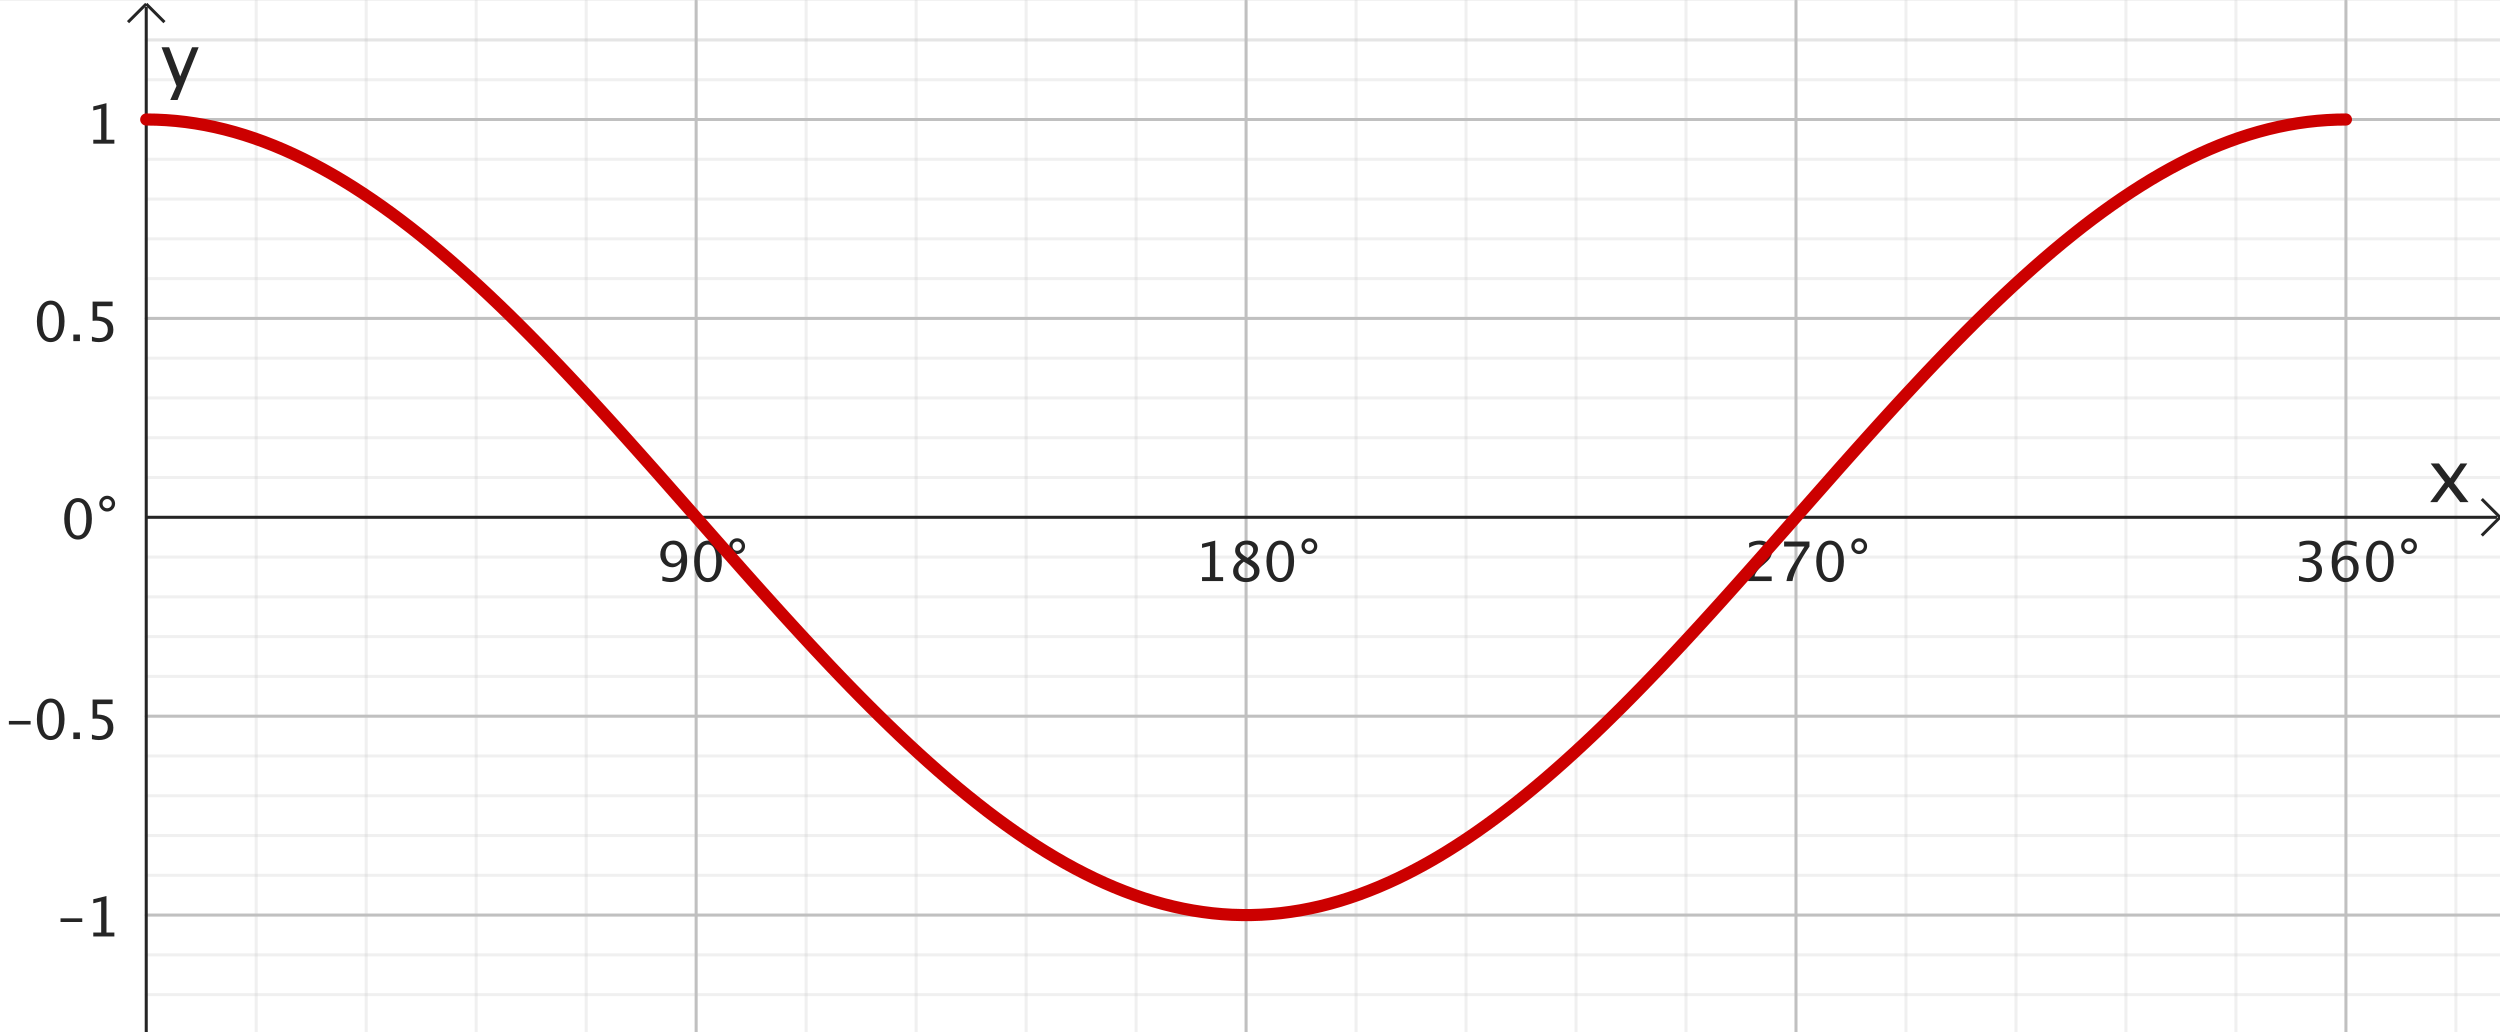
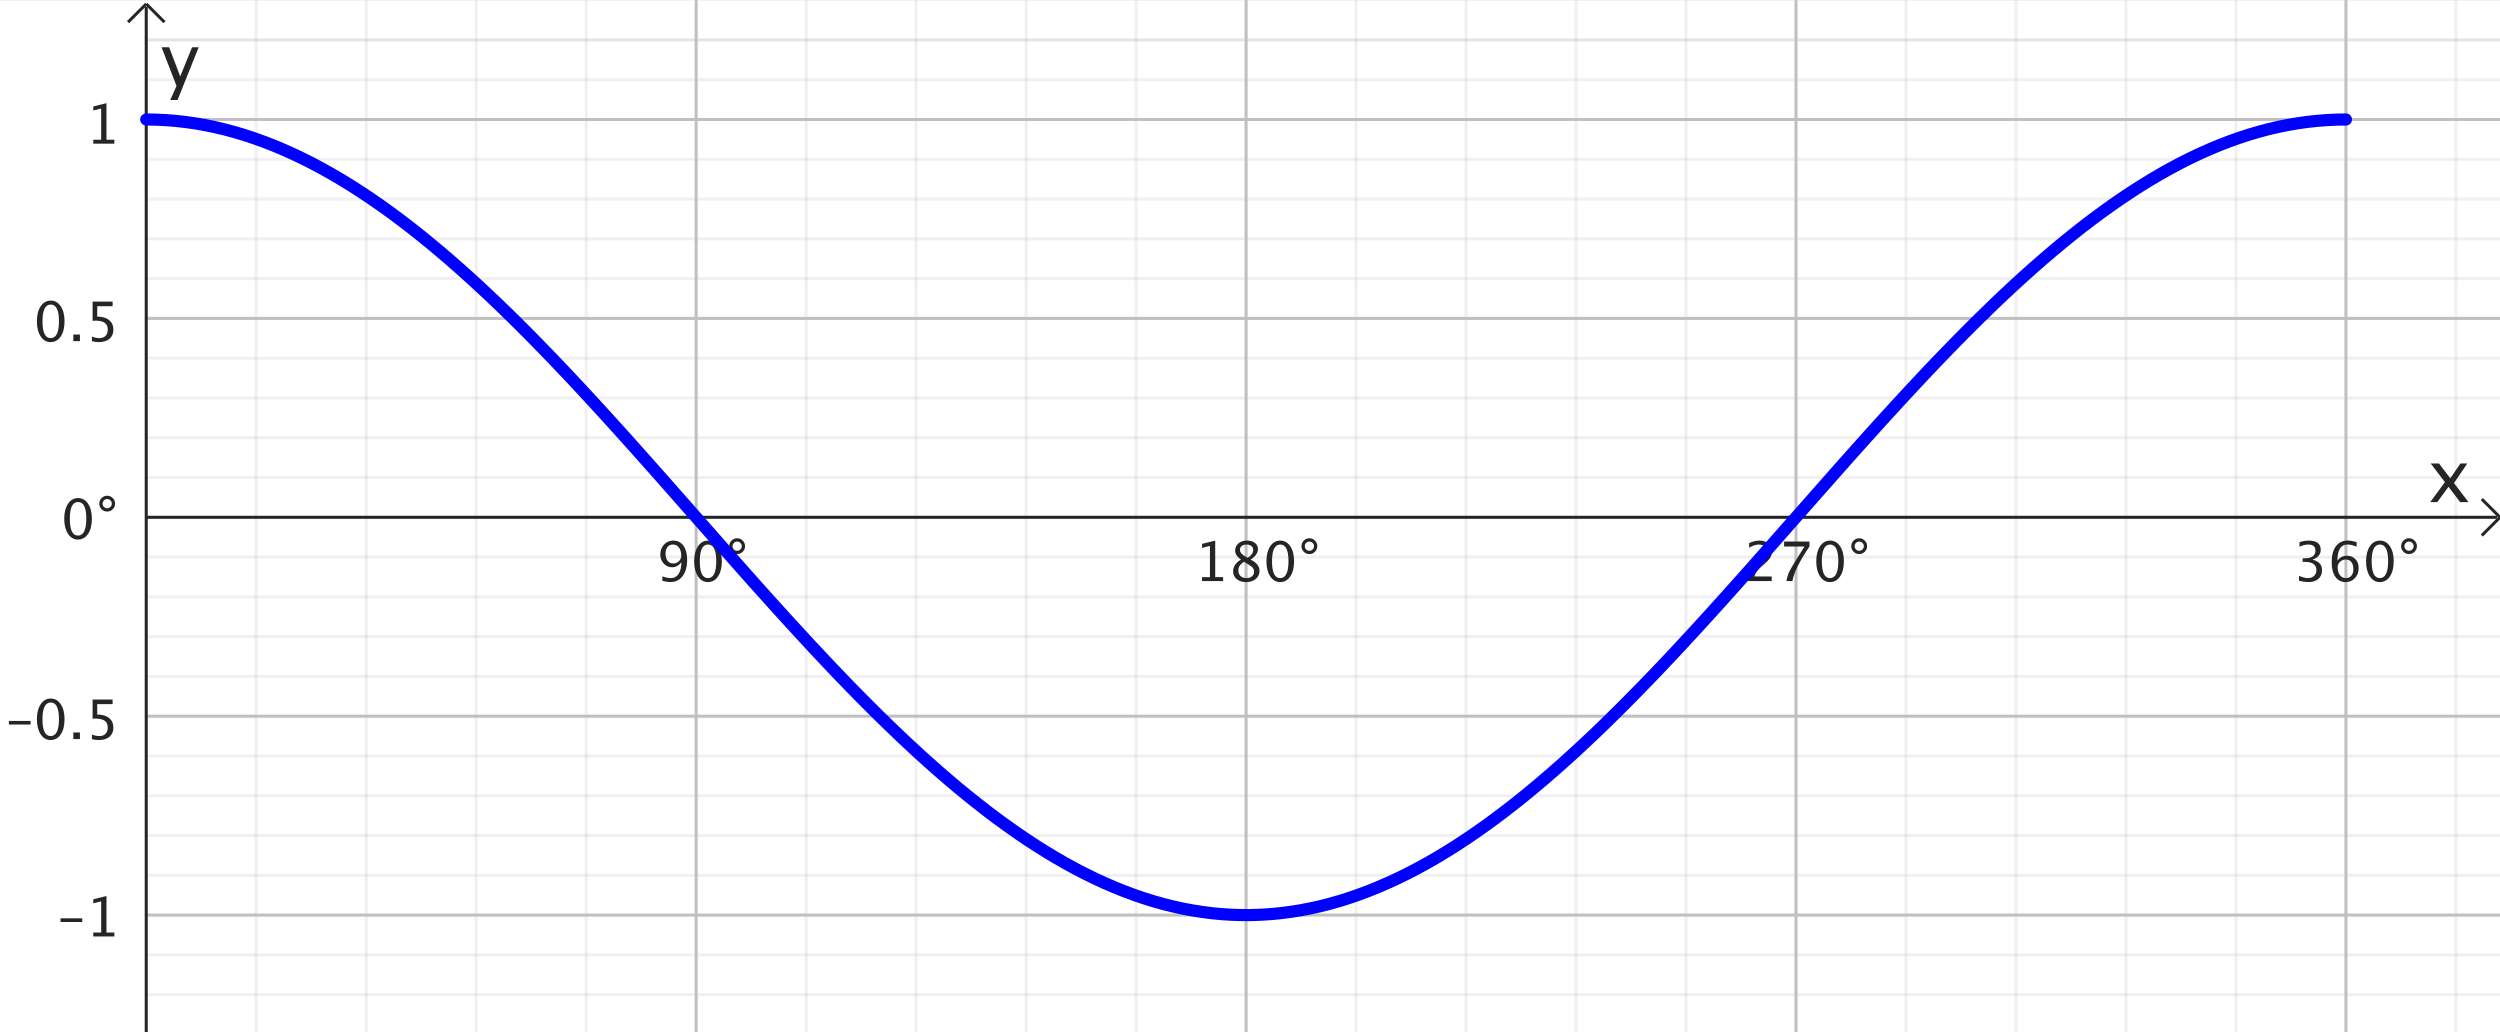
<svg xmlns="http://www.w3.org/2000/svg" version="1.1" baseProfile="full" width="40.965cm" height="16.903cm" viewBox="0 0 823 339">
  <g stroke-dashoffset="0" stroke-linejoin="miter" stroke-dasharray="none" stroke-width="1" stroke-linecap="square" stroke-miterlimit="10.000">
-     <clipPath id="clip9e44735c-c1f5-4c26-87d7-0abadbb3f50a">
+     <clipPath id="clipf1091513-8586-4138-aa32-bcfed992ad19">
      <path d="M 0 0 L 0 340.00 L 824.00 340.00 L 824.00 0 z" />
    </clipPath>
    <g clip-path="url(#clip1)">
      <g fill="#ffffff" fill-rule="nonzero" fill-opacity="1" stroke="none">
        <path d="M 0 0 L 824.00 0 L 824.00 340.00 L 0 340.00 L 0 0 z" />
      </g>
    </g>
-     <clipPath id="clip5dd196b5-60d7-4ee0-b922-57b2b4f552d5">
+     <clipPath id="clip360fd3af-ff9a-4f67-a6c6-da19d27420d7">
      <path d="M 0 0 L 0 340.00 L 824.00 340.00 L 824.00 0 z" />
    </clipPath>
    <g clip-path="url(#clip2)">
      <g stroke-opacity="1" stroke-linejoin="round" fill="none" stroke="#c0c0c0" stroke-linecap="round">
        <path d="M 229.17 0 L 229.17 340.00" />
      </g>
    </g>
-     <clipPath id="clip43326bb9-6886-4a9c-8e5d-ddc4cde34d27">
+     <clipPath id="clip1340aa9e-dbf7-45fd-a027-b38290056595">
      <path d="M 0 0 L 0 340.00 L 824.00 340.00 L 824.00 0 z" />
    </clipPath>
    <g clip-path="url(#clip3)">
      <g stroke-opacity="1" stroke-linejoin="round" fill="none" stroke="#c0c0c0" stroke-linecap="round">
        <path d="M 410.21 0 L 410.21 340.00" />
      </g>
    </g>
-     <clipPath id="clipb2aa810c-2f2a-49fe-b6ab-8306849d1ca4">
+     <clipPath id="clipcfd2c225-35a8-4531-b5f2-d3546d80be29">
      <path d="M 0 0 L 0 340.00 L 824.00 340.00 L 824.00 0 z" />
    </clipPath>
    <g clip-path="url(#clip4)">
      <g stroke-opacity="1" stroke-linejoin="round" fill="none" stroke="#c0c0c0" stroke-linecap="round">
        <path d="M 591.24 0 L 591.24 340.00" />
      </g>
    </g>
-     <clipPath id="clip2efc7c94-6c73-49de-9d56-4b8cf83dbd5e">
+     <clipPath id="clip8cb99c82-2bc9-45d5-8eeb-3a86283bf779">
      <path d="M 0 0 L 0 340.00 L 824.00 340.00 L 824.00 0 z" />
    </clipPath>
    <g clip-path="url(#clip5)">
      <g stroke-opacity="1" stroke-linejoin="round" fill="none" stroke="#c0c0c0" stroke-linecap="round">
        <path d="M 772.28 0 L 772.28 340.00" />
      </g>
    </g>
-     <clipPath id="clipa5e09e7d-6d14-438f-9d1b-37e02a939a1d">
+     <clipPath id="clipc13924f3-5cbb-400f-9a58-41e5b92bd150">
      <path d="M 0 0 L 0 340.00 L 824.00 340.00 L 824.00 0 z" />
    </clipPath>
    <g clip-path="url(#clip6)">
      <g stroke-opacity=".235" stroke-linejoin="round" fill="none" stroke="#c0c0c0" stroke-linecap="round">
        <path d="M 84.348 0 L 84.348 340.00" />
      </g>
    </g>
-     <clipPath id="clipf2a0085c-b49b-4838-b12a-fe8463ac0892">
+     <clipPath id="clipd602adeb-520e-4061-acba-04896a486f85">
      <path d="M 0 0 L 0 340.00 L 824.00 340.00 L 824.00 0 z" />
    </clipPath>
    <g clip-path="url(#clip7)">
      <g stroke-opacity=".235" stroke-linejoin="round" fill="none" stroke="#c0c0c0" stroke-linecap="round">
        <path d="M 120.55 0 L 120.55 340.00" />
      </g>
    </g>
-     <clipPath id="clip3b3f0e92-10c1-475e-bd78-2679f2666b14">
+     <clipPath id="clipfbf8fb94-be1c-4e51-9dca-19412d61461e">
      <path d="M 0 0 L 0 340.00 L 824.00 340.00 L 824.00 0 z" />
    </clipPath>
    <g clip-path="url(#clip8)">
      <g stroke-opacity=".235" stroke-linejoin="round" fill="none" stroke="#c0c0c0" stroke-linecap="round">
        <path d="M 156.76 0 L 156.76 340.00" />
      </g>
    </g>
-     <clipPath id="clip197fc710-0db3-47a3-9757-84b1c48ca830">
+     <clipPath id="clip785d5451-708a-4c35-a28e-0fc48c744ceb">
      <path d="M 0 0 L 0 340.00 L 824.00 340.00 L 824.00 0 z" />
    </clipPath>
    <g clip-path="url(#clip9)">
      <g stroke-opacity=".235" stroke-linejoin="round" fill="none" stroke="#c0c0c0" stroke-linecap="round">
        <path d="M 192.97 0 L 192.97 340.00" />
      </g>
    </g>
-     <clipPath id="clip2ec85f20-bcc7-4343-99a1-d1a6995ec5db">
+     <clipPath id="clip7272335e-db84-4b54-ade6-af038e9b0698">
      <path d="M 0 0 L 0 340.00 L 824.00 340.00 L 824.00 0 z" />
    </clipPath>
    <g clip-path="url(#clip10)">
      <g stroke-opacity=".235" stroke-linejoin="round" fill="none" stroke="#c0c0c0" stroke-linecap="round">
        <path d="M 265.38 0 L 265.38 340.00" />
      </g>
    </g>
-     <clipPath id="clip25702e19-0616-4f03-999a-453f3d1c989a">
+     <clipPath id="clipe6199552-cd22-49f6-9e83-141b4d85569f">
      <path d="M 0 0 L 0 340.00 L 824.00 340.00 L 824.00 0 z" />
    </clipPath>
    <g clip-path="url(#clip11)">
      <g stroke-opacity=".235" stroke-linejoin="round" fill="none" stroke="#c0c0c0" stroke-linecap="round">
        <path d="M 301.59 0 L 301.59 340.00" />
      </g>
    </g>
-     <clipPath id="clipc38edf17-50ef-451a-8bab-b52e29faa9ce">
+     <clipPath id="clipa9534613-8fa4-45d9-9b28-64be89e13057">
      <path d="M 0 0 L 0 340.00 L 824.00 340.00 L 824.00 0 z" />
    </clipPath>
    <g clip-path="url(#clip12)">
      <g stroke-opacity=".235" stroke-linejoin="round" fill="none" stroke="#c0c0c0" stroke-linecap="round">
        <path d="M 337.80 0 L 337.80 340.00" />
      </g>
    </g>
-     <clipPath id="clipe6ff6acb-5737-4b4b-8bbd-5ad9e596d582">
+     <clipPath id="clip66ae616e-c72a-4c12-ab63-73c0a0ddf13e">
      <path d="M 0 0 L 0 340.00 L 824.00 340.00 L 824.00 0 z" />
    </clipPath>
    <g clip-path="url(#clip13)">
      <g stroke-opacity=".235" stroke-linejoin="round" fill="none" stroke="#c0c0c0" stroke-linecap="round">
        <path d="M 374.00 0 L 374.00 340.00" />
      </g>
    </g>
-     <clipPath id="clip00312ae0-bfd7-4eb2-8738-99e24c391e3e">
+     <clipPath id="clipa770a5c6-4fa7-4735-8a18-367ae4d72b96">
      <path d="M 0 0 L 0 340.00 L 824.00 340.00 L 824.00 0 z" />
    </clipPath>
    <g clip-path="url(#clip14)">
      <g stroke-opacity=".235" stroke-linejoin="round" fill="none" stroke="#c0c0c0" stroke-linecap="round">
        <path d="M 446.42 0 L 446.42 340.00" />
      </g>
    </g>
-     <clipPath id="clipe7827b70-9f6d-4bfd-be73-ebbbc159292a">
+     <clipPath id="clip636ded3a-2bb5-49c0-bdc1-239da36693ea">
      <path d="M 0 0 L 0 340.00 L 824.00 340.00 L 824.00 0 z" />
    </clipPath>
    <g clip-path="url(#clip15)">
      <g stroke-opacity=".235" stroke-linejoin="round" fill="none" stroke="#c0c0c0" stroke-linecap="round">
        <path d="M 482.62 0 L 482.62 340.00" />
      </g>
    </g>
-     <clipPath id="clip89cf1365-9177-45b4-a473-ad2dcb307510">
+     <clipPath id="clipb75108f6-c050-4658-8fba-01d1ecede99e">
      <path d="M 0 0 L 0 340.00 L 824.00 340.00 L 824.00 0 z" />
    </clipPath>
    <g clip-path="url(#clip16)">
      <g stroke-opacity=".235" stroke-linejoin="round" fill="none" stroke="#c0c0c0" stroke-linecap="round">
        <path d="M 518.83 0 L 518.83 340.00" />
      </g>
    </g>
-     <clipPath id="clip034920d2-0b5d-464b-ab41-b7c8da383e3f">
+     <clipPath id="clip712a8d1d-34ab-4091-8452-23734cad5a85">
      <path d="M 0 0 L 0 340.00 L 824.00 340.00 L 824.00 0 z" />
    </clipPath>
    <g clip-path="url(#clip17)">
      <g stroke-opacity=".235" stroke-linejoin="round" fill="none" stroke="#c0c0c0" stroke-linecap="round">
        <path d="M 555.04 0 L 555.04 340.00" />
      </g>
    </g>
-     <clipPath id="clipe9432ab7-a0d5-40f0-9595-43cdf22ea946">
+     <clipPath id="clip95d33db6-d3d6-4d69-b580-420930108dc7">
      <path d="M 0 0 L 0 340.00 L 824.00 340.00 L 824.00 0 z" />
    </clipPath>
    <g clip-path="url(#clip18)">
      <g stroke-opacity=".235" stroke-linejoin="round" fill="none" stroke="#c0c0c0" stroke-linecap="round">
        <path d="M 627.45 0 L 627.45 340.00" />
      </g>
    </g>
-     <clipPath id="clip66fb6a8f-68fe-446b-91b4-3e2698c7cf52">
+     <clipPath id="clip2db450ae-6207-41a5-881d-895a0ec48988">
      <path d="M 0 0 L 0 340.00 L 824.00 340.00 L 824.00 0 z" />
    </clipPath>
    <g clip-path="url(#clip19)">
      <g stroke-opacity=".235" stroke-linejoin="round" fill="none" stroke="#c0c0c0" stroke-linecap="round">
        <path d="M 663.66 0 L 663.66 340.00" />
      </g>
    </g>
-     <clipPath id="clipfa602776-8bfd-44f5-a6be-9c1eb8156664">
+     <clipPath id="clipb36d6d1c-d0b8-4e3a-b822-4c69cbebc62c">
      <path d="M 0 0 L 0 340.00 L 824.00 340.00 L 824.00 0 z" />
    </clipPath>
    <g clip-path="url(#clip20)">
      <g stroke-opacity=".235" stroke-linejoin="round" fill="none" stroke="#c0c0c0" stroke-linecap="round">
        <path d="M 699.86 0 L 699.86 340.00" />
      </g>
    </g>
-     <clipPath id="clip60052ef6-6302-43a4-8b0b-5bba9be0236d">
+     <clipPath id="clip723765ca-ba65-42d6-a023-1dc378668399">
      <path d="M 0 0 L 0 340.00 L 824.00 340.00 L 824.00 0 z" />
    </clipPath>
    <g clip-path="url(#clip21)">
      <g stroke-opacity=".235" stroke-linejoin="round" fill="none" stroke="#c0c0c0" stroke-linecap="round">
        <path d="M 736.07 0 L 736.07 340.00" />
      </g>
    </g>
-     <clipPath id="clip9f8d31c5-d85f-40be-b090-6748933e00e2">
+     <clipPath id="clipf9a0a7b2-3734-442f-abfa-b1685a2e4a6b">
      <path d="M 0 0 L 0 340.00 L 824.00 340.00 L 824.00 0 z" />
    </clipPath>
    <g clip-path="url(#clip22)">
      <g stroke-opacity=".235" stroke-linejoin="round" fill="none" stroke="#c0c0c0" stroke-linecap="round">
        <path d="M 808.48 0 L 808.48 340.00" />
      </g>
    </g>
-     <clipPath id="clip7b80cceb-e4c4-453f-b46c-4fa611948aaf">
+     <clipPath id="clip2a9eeafa-004f-4647-86a1-efcf80b26ed1">
      <path d="M 0 0 L 0 340.00 L 824.00 340.00 L 824.00 0 z" />
    </clipPath>
    <g clip-path="url(#clip23)">
      <g stroke-opacity="1" stroke-linejoin="round" fill="none" stroke="#c0c0c0" stroke-linecap="round">
        <path d="M 48.141 39.045 L 824.00 39.045" />
      </g>
    </g>
-     <clipPath id="clip6b4046df-3eea-47c5-9693-791bf4fda0a2">
+     <clipPath id="clip812944e4-8426-46f1-9e50-25b2d4806fb3">
      <path d="M 0 0 L 0 340.00 L 824.00 340.00 L 824.00 0 z" />
    </clipPath>
    <g clip-path="url(#clip24)">
      <g stroke-opacity="1" stroke-linejoin="round" fill="none" stroke="#c0c0c0" stroke-linecap="round">
        <path d="M 48.141 39.045 L 824.00 39.045" />
      </g>
    </g>
-     <clipPath id="clipc243fc40-08f8-49cf-aac7-ae6962778f2e">
+     <clipPath id="clip1703c470-d565-4484-a56b-0147850aa62b">
      <path d="M 0 0 L 0 340.00 L 824.00 340.00 L 824.00 0 z" />
    </clipPath>
    <g clip-path="url(#clip25)">
      <g stroke-opacity="1" stroke-linejoin="round" fill="none" stroke="#c0c0c0" stroke-linecap="round">
        <path d="M 48.141 104.52 L 824.00 104.52" />
      </g>
    </g>
-     <clipPath id="clipb9b59968-e2ee-4ec7-a81f-09df1e7f6052">
+     <clipPath id="clip939ed079-266a-46b8-8cea-5576dde108e4">
      <path d="M 0 0 L 0 340.00 L 824.00 340.00 L 824.00 0 z" />
    </clipPath>
    <g clip-path="url(#clip26)">
      <g stroke-opacity="1" stroke-linejoin="round" fill="none" stroke="#c0c0c0" stroke-linecap="round">
        <path d="M 48.141 235.48 L 824.00 235.48" />
      </g>
    </g>
-     <clipPath id="clip73d2f102-d4b3-4411-87c8-9c8f6ae96919">
+     <clipPath id="clip364a7618-3846-4515-bc3b-f740773bb266">
      <path d="M 0 0 L 0 340.00 L 824.00 340.00 L 824.00 0 z" />
    </clipPath>
    <g clip-path="url(#clip27)">
      <g stroke-opacity="1" stroke-linejoin="round" fill="none" stroke="#c0c0c0" stroke-linecap="round">
        <path d="M 48.141 300.95 L 824.00 300.95" />
      </g>
    </g>
-     <clipPath id="clipd55b5af7-6537-44d7-9027-49cd50abf665">
+     <clipPath id="clip2d5b259b-39dc-4335-b0c1-db4ed9049572">
      <path d="M 0 0 L 0 340.00 L 824.00 340.00 L 824.00 0 z" />
    </clipPath>
    <g clip-path="url(#clip28)">
      <g stroke-opacity=".235" stroke-linejoin="round" fill="none" stroke="#c0c0c0" stroke-linecap="round">
        <path d="M 48.141 12.854 L 824.00 12.854" />
      </g>
    </g>
-     <clipPath id="clip656447de-bbd0-4d33-a50d-e32f2c9136b2">
+     <clipPath id="clip37bdcfcd-efd1-4e0f-8d04-d1797b8f7584">
      <path d="M 0 0 L 0 340.00 L 824.00 340.00 L 824.00 0 z" />
    </clipPath>
    <g clip-path="url(#clip29)">
      <g stroke-opacity=".235" stroke-linejoin="round" fill="none" stroke="#c0c0c0" stroke-linecap="round">
        <path d="M 48.141 12.854 L 824.00 12.854" />
      </g>
    </g>
-     <clipPath id="clipc14c0521-ae4d-454d-9e0b-b41e5da0f83b">
+     <clipPath id="clip1de8ab81-3ae6-41aa-877a-65e804ba3c05">
      <path d="M 0 0 L 0 340.00 L 824.00 340.00 L 824.00 0 z" />
    </clipPath>
    <g clip-path="url(#clip30)">
      <g stroke-opacity=".235" stroke-linejoin="round" fill="none" stroke="#c0c0c0" stroke-linecap="round">
        <path d="M 48.141 25.949 L 824.00 25.949" />
      </g>
    </g>
-     <clipPath id="clip2133b1a2-f353-4f31-bbc1-d3a75ff4296a">
+     <clipPath id="clip57b0b372-6fef-40d2-ae30-9fe50008169d">
      <path d="M 0 0 L 0 340.00 L 824.00 340.00 L 824.00 0 z" />
    </clipPath>
    <g clip-path="url(#clip31)">
      <g stroke-opacity=".235" stroke-linejoin="round" fill="none" stroke="#c0c0c0" stroke-linecap="round">
        <path d="M 48.141 52.140 L 824.00 52.140" />
      </g>
    </g>
-     <clipPath id="clip9111a784-8f1b-4f69-bf2f-36fa5bd22c68">
+     <clipPath id="clip869c61ad-4096-4d9c-9e25-c694c46c9af2">
      <path d="M 0 0 L 0 340.00 L 824.00 340.00 L 824.00 0 z" />
    </clipPath>
    <g clip-path="url(#clip32)">
      <g stroke-opacity=".235" stroke-linejoin="round" fill="none" stroke="#c0c0c0" stroke-linecap="round">
        <path d="M 48.141 65.235 L 824.00 65.235" />
      </g>
    </g>
-     <clipPath id="clip8aafa23e-6ca9-449a-99b8-d30956e997e3">
+     <clipPath id="clip25f8fc72-b5fc-4bb1-a331-5d0b8626152c">
      <path d="M 0 0 L 0 340.00 L 824.00 340.00 L 824.00 0 z" />
    </clipPath>
    <g clip-path="url(#clip33)">
      <g stroke-opacity=".235" stroke-linejoin="round" fill="none" stroke="#c0c0c0" stroke-linecap="round">
        <path d="M 48.141 78.331 L 824.00 78.331" />
      </g>
    </g>
-     <clipPath id="clip67b47d20-ff0e-42d1-9753-04cd87be8805">
+     <clipPath id="clipf7e86f5a-9bb3-4049-9e5b-a25a14084673">
      <path d="M 0 0 L 0 340.00 L 824.00 340.00 L 824.00 0 z" />
    </clipPath>
    <g clip-path="url(#clip34)">
      <g stroke-opacity=".235" stroke-linejoin="round" fill="none" stroke="#c0c0c0" stroke-linecap="round">
        <path d="M 48.141 91.426 L 824.00 91.426" />
      </g>
    </g>
-     <clipPath id="clip04bc04e4-0577-4f48-a755-682380a55ddf">
+     <clipPath id="clipfffb3d18-ed22-45e8-9bf8-25169fc093ff">
      <path d="M 0 0 L 0 340.00 L 824.00 340.00 L 824.00 0 z" />
    </clipPath>
    <g clip-path="url(#clip35)">
      <g stroke-opacity=".235" stroke-linejoin="round" fill="none" stroke="#c0c0c0" stroke-linecap="round">
        <path d="M 48.141 117.62 L 824.00 117.62" />
      </g>
    </g>
-     <clipPath id="clip5d12092b-f867-4049-b7d7-84b8eab7a2d4">
+     <clipPath id="clip3d8a1f80-60fa-437c-9cda-d6eb9b3ec794">
      <path d="M 0 0 L 0 340.00 L 824.00 340.00 L 824.00 0 z" />
    </clipPath>
    <g clip-path="url(#clip36)">
      <g stroke-opacity=".235" stroke-linejoin="round" fill="none" stroke="#c0c0c0" stroke-linecap="round">
        <path d="M 48.141 130.71 L 824.00 130.71" />
      </g>
    </g>
-     <clipPath id="clipc8074378-a01c-4946-be4d-d88098d88d3b">
+     <clipPath id="clip96bfde6d-0bd0-40d1-97b4-eec0d87cf2c2">
      <path d="M 0 0 L 0 340.00 L 824.00 340.00 L 824.00 0 z" />
    </clipPath>
    <g clip-path="url(#clip37)">
      <g stroke-opacity=".235" stroke-linejoin="round" fill="none" stroke="#c0c0c0" stroke-linecap="round">
        <path d="M 48.141 143.81 L 824.00 143.81" />
      </g>
    </g>
-     <clipPath id="clip9ded79d6-4e91-454f-a9ab-59049eae6456">
+     <clipPath id="clipb96920c5-820d-48e2-92a0-f922bdeda658">
      <path d="M 0 0 L 0 340.00 L 824.00 340.00 L 824.00 0 z" />
    </clipPath>
    <g clip-path="url(#clip38)">
      <g stroke-opacity=".235" stroke-linejoin="round" fill="none" stroke="#c0c0c0" stroke-linecap="round">
        <path d="M 48.141 156.90 L 824.00 156.90" />
      </g>
    </g>
-     <clipPath id="clip1576e9f0-450e-4640-9237-4ceb7bc1aaa8">
+     <clipPath id="clip33bb1758-60e3-48bb-83df-1527491d46e0">
      <path d="M 0 0 L 0 340.00 L 824.00 340.00 L 824.00 0 z" />
    </clipPath>
    <g clip-path="url(#clip39)">
      <g stroke-opacity=".235" stroke-linejoin="round" fill="none" stroke="#c0c0c0" stroke-linecap="round">
        <path d="M 48.141 183.09 L 824.00 183.09" />
      </g>
    </g>
-     <clipPath id="clipb0ef3254-ab1f-4d28-a36c-697c32a818a3">
+     <clipPath id="clip17bd911c-16fc-4edb-8e12-9521f39fc555">
      <path d="M 0 0 L 0 340.00 L 824.00 340.00 L 824.00 0 z" />
    </clipPath>
    <g clip-path="url(#clip40)">
      <g stroke-opacity=".235" stroke-linejoin="round" fill="none" stroke="#c0c0c0" stroke-linecap="round">
        <path d="M 48.141 196.19 L 824.00 196.19" />
      </g>
    </g>
-     <clipPath id="clip9a26fa0e-48d9-447f-a2c0-4bf940636ac2">
+     <clipPath id="clipb4837993-8950-4aa4-9212-bcf4fa48034b">
      <path d="M 0 0 L 0 340.00 L 824.00 340.00 L 824.00 0 z" />
    </clipPath>
    <g clip-path="url(#clip41)">
      <g stroke-opacity=".235" stroke-linejoin="round" fill="none" stroke="#c0c0c0" stroke-linecap="round">
        <path d="M 48.141 209.28 L 824.00 209.28" />
      </g>
    </g>
-     <clipPath id="clip481166e7-4068-42cf-8b24-ae01440810b7">
+     <clipPath id="clip2c35b217-b3fe-4ac3-b6a1-a9f552fd212d">
      <path d="M 0 0 L 0 340.00 L 824.00 340.00 L 824.00 0 z" />
    </clipPath>
    <g clip-path="url(#clip42)">
      <g stroke-opacity=".235" stroke-linejoin="round" fill="none" stroke="#c0c0c0" stroke-linecap="round">
        <path d="M 48.141 222.38 L 824.00 222.38" />
      </g>
    </g>
-     <clipPath id="clip1df0eefd-613b-4b34-bf88-abeb7092f716">
+     <clipPath id="clip581059e0-9c9f-477a-a130-be1c042f1b56">
      <path d="M 0 0 L 0 340.00 L 824.00 340.00 L 824.00 0 z" />
    </clipPath>
    <g clip-path="url(#clip43)">
      <g stroke-opacity=".235" stroke-linejoin="round" fill="none" stroke="#c0c0c0" stroke-linecap="round">
        <path d="M 48.141 248.57 L 824.00 248.57" />
      </g>
    </g>
-     <clipPath id="clipaf0b5af7-a8a1-4c2f-8fa6-36301c57fd3e">
+     <clipPath id="clip107004d6-f88c-4d7a-aa06-3613e12d5b1c">
      <path d="M 0 0 L 0 340.00 L 824.00 340.00 L 824.00 0 z" />
    </clipPath>
    <g clip-path="url(#clip44)">
      <g stroke-opacity=".235" stroke-linejoin="round" fill="none" stroke="#c0c0c0" stroke-linecap="round">
        <path d="M 48.141 261.67 L 824.00 261.67" />
      </g>
    </g>
-     <clipPath id="clip399538c9-cdc2-417d-9cd9-f5675191e3c6">
+     <clipPath id="clip80e5554e-b241-4b9b-a1d5-2107536e48d1">
      <path d="M 0 0 L 0 340.00 L 824.00 340.00 L 824.00 0 z" />
    </clipPath>
    <g clip-path="url(#clip45)">
      <g stroke-opacity=".235" stroke-linejoin="round" fill="none" stroke="#c0c0c0" stroke-linecap="round">
        <path d="M 48.141 274.76 L 824.00 274.76" />
      </g>
    </g>
-     <clipPath id="clipb36fa005-575d-4507-adf6-8f888d72f882">
+     <clipPath id="clipca271eb8-665d-4c6e-a29d-6d318c9f90a3">
      <path d="M 0 0 L 0 340.00 L 824.00 340.00 L 824.00 0 z" />
    </clipPath>
    <g clip-path="url(#clip46)">
      <g stroke-opacity=".235" stroke-linejoin="round" fill="none" stroke="#c0c0c0" stroke-linecap="round">
        <path d="M 48.141 287.86 L 824.00 287.86" />
      </g>
    </g>
-     <clipPath id="clip25b2b9a6-7dc6-4cd8-87b2-122b3d376d76">
+     <clipPath id="clip29f68f9d-9170-4255-b026-1c5b956eba5e">
      <path d="M 0 0 L 0 340.00 L 824.00 340.00 L 824.00 0 z" />
    </clipPath>
    <g clip-path="url(#clip47)">
      <g stroke-opacity=".235" stroke-linejoin="round" fill="none" stroke="#c0c0c0" stroke-linecap="round">
        <path d="M 48.141 314.05 L 824.00 314.05" />
      </g>
    </g>
-     <clipPath id="clip06d20164-12e3-49e2-97c1-6d320ba04106">
+     <clipPath id="clipfc5b9f2b-8fc9-494b-88e8-25a48d974d3e">
      <path d="M 0 0 L 0 340.00 L 824.00 340.00 L 824.00 0 z" />
    </clipPath>
    <g clip-path="url(#clip48)">
      <g stroke-opacity=".235" stroke-linejoin="round" fill="none" stroke="#c0c0c0" stroke-linecap="round">
        <path d="M 48.141 327.14 L 824.00 327.14" />
      </g>
    </g>
-     <clipPath id="clipb8d28ade-5195-44d8-a8c7-25f691a7481e">
+     <clipPath id="clip029f15cc-244c-4763-9a40-7babd0b4e5de">
      <path d="M 0 0 L 0 340.00 L 824.00 340.00 L 824.00 0 z" />
    </clipPath>
    <g clip-path="url(#clip49)">
      <g stroke-opacity="1" fill="none" stroke="#252525" stroke-linecap="butt">
        <path d="M 48.141 2 L 48.141 340.00" />
      </g>
    </g>
-     <clipPath id="clipca2132cf-c932-4519-b6f6-eb3632802935">
+     <clipPath id="clipf2197f4a-8ba4-4a05-a0d8-d1bf874a50a9">
      <path d="M 0 0 L 0 340.00 L 824.00 340.00 L 824.00 0 z" />
    </clipPath>
    <g clip-path="url(#clip50)">
      <g stroke-opacity="1" fill="none" stroke="#252525" stroke-linecap="butt">
        <path d="M 48.141 1 L 42.141 7" />
      </g>
    </g>
-     <clipPath id="clipd3597f63-6951-4391-b68b-1aae65ffca8d">
+     <clipPath id="clipeb8bc154-d9ef-42f9-8c55-4139d20dcec6">
      <path d="M 0 0 L 0 340.00 L 824.00 340.00 L 824.00 0 z" />
    </clipPath>
    <g clip-path="url(#clip51)">
      <g stroke-opacity="1" fill="none" stroke="#252525" stroke-linecap="butt">
        <path d="M 48.141 1 L 54.141 7" />
      </g>
    </g>
-     <clipPath id="clipa949f233-ce02-475e-9243-caba096dafcc">
+     <clipPath id="clipee5b059b-e64b-4609-b6d5-810f8e88c8e7">
      <path d="M 0 0 L 0 340.00 L 824.00 340.00 L 824.00 0 z" />
    </clipPath>
    <g clip-path="url(#clip52)">
      <g fill="#252525" fill-rule="nonzero" fill-opacity="1" stroke="none">
        <path d="M 800.03 165.00 L 804.87 158.43 L 800.17 152.27 L 802.91 152.27 L 806.63 157.17 L 809.99 152.27 L 812.24 152.27 L 807.84 158.73 L 812.63 165.00 L 809.89 165.00 L 806.05 159.96 L 802.35 165.00 z" />
      </g>
    </g>
-     <clipPath id="clipbcbed116-2fac-42bb-8a96-1d08dd553168">
+     <clipPath id="clipc9aff0d8-d210-46cf-8bdc-60e2f6a1ceb2">
      <path d="M 0 0 L 0 340.00 L 824.00 340.00 L 824.00 0 z" />
    </clipPath>
    <g clip-path="url(#clip53)">
      <g stroke-opacity="1" fill="none" stroke="#252525" stroke-linecap="butt">
        <path d="M 48.000 170.00 L 822.00 170.00" />
      </g>
    </g>
-     <clipPath id="clip237225f2-f78f-4343-ac86-f2c88d696418">
+     <clipPath id="clipcd524219-5344-46c5-bfcd-b6e5d167943e">
      <path d="M 0 0 L 0 340.00 L 824.00 340.00 L 824.00 0 z" />
    </clipPath>
    <g clip-path="url(#clip54)">
      <g stroke-opacity="1" fill="none" stroke="#252525" stroke-linecap="butt">
        <path d="M 823.00 170.00 L 817.00 164.00" />
      </g>
    </g>
-     <clipPath id="clip4c123380-164d-4dab-a10c-c89464f0906d">
+     <clipPath id="clipaf0239d8-0c71-4c3f-9390-2aafb7330969">
      <path d="M 0 0 L 0 340.00 L 824.00 340.00 L 824.00 0 z" />
    </clipPath>
    <g clip-path="url(#clip55)">
      <g stroke-opacity="1" fill="none" stroke="#252525" stroke-linecap="butt">
        <path d="M 823.00 170.00 L 817.00 176.00" />
      </g>
    </g>
-     <clipPath id="clip602a120a-8682-4812-8642-8b10b3f3d83b">
+     <clipPath id="clip643a5fe9-6ec4-4dba-bf89-6e2b57f7be83">
      <path d="M 0 0 L 0 340.00 L 824.00 340.00 L 824.00 0 z" />
    </clipPath>
    <g clip-path="url(#clip56)">
      <g fill="#252525" fill-rule="nonzero" fill-opacity="1" stroke="none">
        <path d="M 218.05 190.92 L 218.05 189.45 Q 219.70 190.02 220.86 190.02 Q 222.48 190.02 223.39 188.65 Q 224.30 187.27 224.30 184.82 Q 222.98 186.45 221.30 186.45 Q 219.66 186.45 218.51 185.24 Q 217.37 184.03 217.37 182.29 Q 217.37 180.29 218.59 178.98 Q 219.81 177.67 221.65 177.67 Q 223.77 177.67 224.99 179.37 Q 226.21 181.07 226.21 184.02 Q 226.21 187.38 224.72 189.35 Q 223.23 191.33 220.69 191.33 Q 219.67 191.33 218.05 190.92 z M 219.10 181.95 Q 219.10 183.46 219.77 184.33 Q 220.45 185.20 221.62 185.20 Q 222.71 185.20 223.49 184.45 Q 224.27 183.71 224.27 182.65 Q 224.27 180.99 223.52 179.97 Q 222.77 178.96 221.55 178.96 Q 220.41 178.96 219.76 179.76 Q 219.10 180.57 219.10 181.95 z M 233.02 191.33 Q 231.01 191.33 229.77 189.43 Q 228.52 187.54 228.52 184.49 Q 228.52 181.41 229.78 179.54 Q 231.03 177.67 233.08 177.67 Q 235.12 177.67 236.38 179.54 Q 237.63 181.41 237.63 184.46 Q 237.63 187.59 236.38 189.46 Q 235.12 191.33 233.02 191.33 z M 233.04 190.02 Q 235.79 190.02 235.79 184.43 Q 235.79 178.97 233.08 178.97 Q 230.37 178.97 230.37 184.49 Q 230.37 190.02 233.04 190.02 z M 242.64 182.11 Q 241.58 182.11 240.82 181.34 Q 240.06 180.57 240.06 179.50 Q 240.06 178.43 240.83 177.67 Q 241.59 176.90 242.67 176.90 Q 243.74 176.90 244.50 177.67 Q 245.27 178.43 245.27 179.50 Q 245.27 180.59 244.50 181.35 Q 243.74 182.11 242.64 182.11 z M 242.65 181.02 Q 243.29 181.02 243.74 180.58 Q 244.19 180.14 244.19 179.50 Q 244.19 178.88 243.74 178.44 Q 243.29 177.99 242.67 177.99 Q 242.04 177.99 241.59 178.44 Q 241.15 178.88 241.15 179.50 Q 241.15 180.13 241.59 180.58 Q 242.03 181.02 242.65 181.02 z" />
      </g>
    </g>
-     <clipPath id="clipedefb112-6a93-4b57-a34d-b1aa15b7cb5d">
+     <clipPath id="clip7577e512-ab17-49a4-b431-a630e6a0e4a2">
      <path d="M 0 0 L 0 340.00 L 824.00 340.00 L 824.00 0 z" />
    </clipPath>
    <g clip-path="url(#clip57)">
      <g fill="#252525" fill-rule="nonzero" fill-opacity="1" stroke="none">
        <path d="M 395.71 191.00 L 395.71 189.70 L 398.31 189.70 L 398.31 179.43 L 395.71 180.08 L 395.71 178.75 L 400.05 177.67 L 400.05 189.70 L 402.65 189.70 L 402.65 191.00 z M 408.52 183.92 Q 406.61 182.59 406.61 180.98 Q 406.61 179.50 407.70 178.58 Q 408.78 177.66 410.52 177.66 Q 412.12 177.66 413.12 178.44 Q 414.12 179.22 414.12 180.47 Q 414.12 182.36 411.69 183.92 Q 414.64 185.36 414.64 187.63 Q 414.64 189.27 413.40 190.30 Q 412.17 191.33 410.22 191.33 Q 408.30 191.33 407.12 190.35 Q 405.94 189.38 405.94 187.80 Q 405.94 185.46 408.52 183.92 z M 410.73 183.37 Q 412.55 182.18 412.55 180.71 Q 412.55 179.93 411.94 179.45 Q 411.33 178.97 410.34 178.97 Q 409.38 178.97 408.79 179.44 Q 408.19 179.91 408.19 180.66 Q 408.19 181.38 408.73 181.96 Q 409.27 182.54 410.73 183.37 z M 409.46 184.62 Q 408.42 185.43 408.04 186.03 Q 407.67 186.63 407.67 187.53 Q 407.67 188.64 408.39 189.33 Q 409.11 190.02 410.29 190.02 Q 411.42 190.02 412.14 189.44 Q 412.85 188.85 412.85 187.91 Q 412.85 187.15 412.41 186.63 Q 411.97 186.10 410.69 185.35 z M 421.41 191.33 Q 419.39 191.33 418.15 189.43 Q 416.91 187.54 416.91 184.49 Q 416.91 181.41 418.16 179.54 Q 419.41 177.67 421.46 177.67 Q 423.51 177.67 424.76 179.54 Q 426.01 181.41 426.01 184.46 Q 426.01 187.59 424.76 189.46 Q 423.51 191.33 421.41 191.33 z M 421.42 190.02 Q 424.17 190.02 424.17 184.43 Q 424.17 178.97 421.46 178.97 Q 418.75 178.97 418.75 184.49 Q 418.75 190.02 421.42 190.02 z M 431.02 182.11 Q 429.97 182.11 429.21 181.34 Q 428.45 180.57 428.45 179.50 Q 428.45 178.43 429.21 177.67 Q 429.98 176.90 431.05 176.90 Q 432.12 176.90 432.88 177.67 Q 433.65 178.43 433.65 179.50 Q 433.65 180.59 432.88 181.35 Q 432.12 182.11 431.02 182.11 z M 431.03 181.02 Q 431.67 181.02 432.12 180.58 Q 432.57 180.14 432.57 179.50 Q 432.57 178.88 432.12 178.44 Q 431.67 177.99 431.05 177.99 Q 430.42 177.99 429.98 178.44 Q 429.53 178.88 429.53 179.50 Q 429.53 180.13 429.97 180.58 Q 430.42 181.02 431.03 181.02 z" />
      </g>
    </g>
-     <clipPath id="clip5673f7bd-16a9-4ee7-be70-3996384faea0">
+     <clipPath id="clipeaca0c79-a147-4363-9b13-868682b90e69">
      <path d="M 0 0 L 0 340.00 L 824.00 340.00 L 824.00 0 z" />
    </clipPath>
    <g clip-path="url(#clip58)">
      <g fill="#252525" fill-rule="nonzero" fill-opacity="1" stroke="none">
        <path d="M 575.49 191.00 L 575.49 189.48 Q 576.25 187.71 578.55 185.63 L 579.55 184.74 Q 581.46 183.01 581.46 181.31 Q 581.46 180.22 580.81 179.59 Q 580.15 178.97 579.01 178.97 Q 577.66 178.97 575.82 180.01 L 575.82 178.48 Q 577.55 177.67 579.26 177.67 Q 581.08 177.67 582.19 178.65 Q 583.30 179.64 583.30 181.26 Q 583.30 182.43 582.74 183.34 Q 582.18 184.24 580.66 185.53 L 579.99 186.10 Q 577.91 187.87 577.59 189.48 L 583.24 189.48 L 583.24 191.00 z M 588.09 191.00 Q 588.34 189.48 588.81 188.37 Q 589.28 187.26 590.48 185.33 L 594.03 179.62 L 587.33 179.62 L 587.33 177.99 L 595.68 177.99 L 595.68 179.62 Q 590.68 186.99 590.08 191.00 z M 602.41 191.33 Q 600.39 191.33 599.15 189.43 Q 597.91 187.54 597.91 184.49 Q 597.91 181.41 599.16 179.54 Q 600.41 177.67 602.46 177.67 Q 604.51 177.67 605.76 179.54 Q 607.01 181.41 607.01 184.46 Q 607.01 187.59 605.76 189.46 Q 604.51 191.33 602.41 191.33 z M 602.42 190.02 Q 605.17 190.02 605.17 184.43 Q 605.17 178.97 602.46 178.97 Q 599.75 178.97 599.75 184.49 Q 599.75 190.02 602.42 190.02 z M 612.02 182.11 Q 610.97 182.11 610.21 181.34 Q 609.45 180.57 609.45 179.50 Q 609.45 178.43 610.21 177.67 Q 610.98 176.90 612.05 176.90 Q 613.12 176.90 613.88 177.67 Q 614.65 178.43 614.65 179.50 Q 614.65 180.59 613.88 181.35 Q 613.12 182.11 612.02 182.11 z M 612.03 181.02 Q 612.67 181.02 613.12 180.58 Q 613.57 180.14 613.57 179.50 Q 613.57 178.88 613.12 178.44 Q 612.67 177.99 612.05 177.99 Q 611.42 177.99 610.98 178.44 Q 610.53 178.88 610.53 179.50 Q 610.53 180.13 610.97 180.58 Q 611.42 181.02 612.03 181.02 z" />
      </g>
    </g>
-     <clipPath id="clip2ac75068-7fc5-4d6b-a8ef-e06f7a5f1cef">
+     <clipPath id="clipbf752660-d471-4442-ad65-c52c58fd521c">
      <path d="M 0 0 L 0 340.00 L 824.00 340.00 L 824.00 0 z" />
    </clipPath>
    <g clip-path="url(#clip59)">
      <g fill="#252525" fill-rule="nonzero" fill-opacity="1" stroke="none">
        <path d="M 756.83 190.90 L 756.83 189.29 Q 758.69 190.02 759.76 190.02 Q 761.00 190.02 761.78 189.30 Q 762.56 188.57 762.56 187.42 Q 762.56 184.68 758.72 184.68 L 758.03 184.68 L 758.03 183.51 L 758.64 183.50 Q 762.24 183.50 762.24 180.96 Q 762.24 178.97 759.87 178.97 Q 758.57 178.97 757.00 179.70 L 757.00 178.19 Q 758.54 177.67 759.99 177.67 Q 763.98 177.67 763.98 180.68 Q 763.98 182.98 761.27 183.95 Q 764.41 184.68 764.41 187.40 Q 764.41 189.23 763.20 190.28 Q 761.99 191.33 759.87 191.33 Q 758.67 191.33 756.83 190.90 z M 769.48 184.26 Q 770.71 182.65 772.60 182.65 Q 774.30 182.65 775.39 183.78 Q 776.47 184.91 776.47 186.68 Q 776.47 188.71 775.25 190.02 Q 774.04 191.33 772.17 191.33 Q 770.01 191.33 768.80 189.59 Q 767.59 187.86 767.59 184.79 Q 767.59 181.40 768.98 179.53 Q 770.37 177.66 772.90 177.66 Q 774.06 177.66 775.80 178.15 L 775.80 179.66 Q 773.97 178.96 772.80 178.96 Q 769.48 178.96 769.48 184.26 z M 774.73 187.06 Q 774.73 185.59 774.07 184.74 Q 773.40 183.90 772.23 183.90 Q 771.13 183.90 770.34 184.64 Q 769.55 185.38 769.55 186.41 Q 769.55 188.05 770.30 189.04 Q 771.05 190.02 772.29 190.02 Q 773.40 190.02 774.07 189.22 Q 774.73 188.42 774.73 187.06 z M 783.41 191.33 Q 781.39 191.33 780.15 189.43 Q 778.91 187.54 778.91 184.49 Q 778.91 181.41 780.16 179.54 Q 781.41 177.67 783.46 177.67 Q 785.51 177.67 786.76 179.54 Q 788.01 181.41 788.01 184.46 Q 788.01 187.59 786.76 189.46 Q 785.51 191.33 783.41 191.33 z M 783.42 190.02 Q 786.17 190.02 786.17 184.43 Q 786.17 178.97 783.46 178.97 Q 780.75 178.97 780.75 184.49 Q 780.75 190.02 783.42 190.02 z M 793.02 182.11 Q 791.97 182.11 791.21 181.34 Q 790.45 180.57 790.45 179.50 Q 790.45 178.43 791.21 177.67 Q 791.98 176.90 793.05 176.90 Q 794.12 176.90 794.88 177.67 Q 795.65 178.43 795.65 179.50 Q 795.65 180.59 794.88 181.35 Q 794.12 182.11 793.02 182.11 z M 793.03 181.02 Q 793.67 181.02 794.12 180.58 Q 794.57 180.14 794.57 179.50 Q 794.57 178.88 794.12 178.44 Q 793.67 177.99 793.05 177.99 Q 792.42 177.99 791.98 178.44 Q 791.53 178.88 791.53 179.50 Q 791.53 180.13 791.97 180.58 Q 792.42 181.02 793.03 181.02 z" />
      </g>
    </g>
-     <clipPath id="clipdb4aea1e-b5ea-4615-82c0-0f06068cabc7">
+     <clipPath id="clipadce4226-a673-46a6-8574-2e193495dce7">
      <path d="M 0 0 L 0 340.00 L 824.00 340.00 L 824.00 0 z" />
    </clipPath>
    <g clip-path="url(#clip60)">
      <g fill="#252525" fill-rule="nonzero" fill-opacity="1" stroke="none">
        <path d="M 56.047 32.629 L 58.109 28.000 L 53.188 15.273 L 55.684 15.273 L 59.328 24.859 L 63.219 15.273 L 65.398 15.273 L 58.449 32.629 z" />
      </g>
    </g>
-     <clipPath id="clipffefd1a0-fe02-48e1-8f5b-3d395957e88e">
+     <clipPath id="clipc0884594-7a9b-4008-b866-830451d762d1">
      <path d="M 0 0 L 0 340.00 L 824.00 340.00 L 824.00 0 z" />
    </clipPath>
    <g clip-path="url(#clip61)">
      <g fill="#252525" fill-rule="nonzero" fill-opacity="1" stroke="none">
        <path d="M 19.923 303.23 L 19.923 302.03 L 27.077 302.03 L 27.077 303.23 z M 30.707 308.00 L 30.707 306.70 L 33.309 306.70 L 33.309 296.43 L 30.707 297.08 L 30.707 295.75 L 35.049 294.67 L 35.049 306.70 L 37.650 306.70 L 37.650 308.00 z" />
      </g>
    </g>
-     <clipPath id="clip5d25336c-3e31-4775-bf8b-c0aa2d3d7b55">
+     <clipPath id="clip9f8fe0e5-1f2b-4e52-b294-197bfb906f49">
      <path d="M 0 0 L 0 340.00 L 824.00 340.00 L 824.00 0 z" />
    </clipPath>
    <g clip-path="url(#clip62)">
      <g fill="#252525" fill-rule="nonzero" fill-opacity="1" stroke="none">
        <path d="M 2.923 238.23 L 2.923 237.03 L 10.077 237.03 L 10.077 238.23 z M 16.643 243.33 Q 14.630 243.33 13.386 241.43 Q 12.143 239.54 12.143 236.49 Q 12.143 233.41 13.395 231.54 Q 14.647 229.67 16.695 229.67 Q 18.743 229.67 19.996 231.54 Q 21.248 233.41 21.248 236.46 Q 21.248 239.59 19.996 241.46 Q 18.743 243.33 16.643 243.33 z M 16.660 242.02 Q 19.411 242.02 19.411 236.43 Q 19.411 230.97 16.695 230.97 Q 13.988 230.97 13.988 236.49 Q 13.988 242.02 16.660 242.02 z M 24.140 243.00 L 24.140 240.83 L 26.311 240.83 L 26.311 243.00 z M 30.266 243.05 L 30.266 241.51 Q 31.558 242.02 32.727 242.02 Q 34.010 242.02 34.744 241.27 Q 35.478 240.51 35.478 239.19 Q 35.478 236.26 31.443 236.26 Q 30.986 236.26 30.485 236.32 L 30.485 229.99 L 37.068 229.99 L 37.068 231.50 L 32.006 231.50 L 32.006 234.93 Q 34.511 234.93 35.917 236.08 Q 37.323 237.23 37.323 239.27 Q 37.323 241.17 36.044 242.25 Q 34.766 243.33 32.498 243.33 Q 31.514 243.33 30.266 243.05 z" />
      </g>
    </g>
-     <clipPath id="clip177b0e80-42ca-4173-9f24-9f698be7121c">
+     <clipPath id="clip30a5d25d-18ec-47f0-94da-f82668454296">
      <path d="M 0 0 L 0 340.00 L 824.00 340.00 L 824.00 0 z" />
    </clipPath>
    <g clip-path="url(#clip63)">
      <g fill="#252525" fill-rule="nonzero" fill-opacity="1" stroke="none">
        <path d="M 16.643 112.33 Q 14.630 112.33 13.386 110.43 Q 12.143 108.54 12.143 105.49 Q 12.143 102.41 13.395 100.54 Q 14.647 98.667 16.695 98.667 Q 18.743 98.667 19.996 100.54 Q 21.248 102.41 21.248 105.46 Q 21.248 108.59 19.996 110.46 Q 18.743 112.33 16.643 112.33 z M 16.660 111.02 Q 19.411 111.02 19.411 105.43 Q 19.411 99.968 16.695 99.968 Q 13.988 99.968 13.988 105.49 Q 13.988 111.02 16.660 111.02 z M 24.140 112.00 L 24.140 109.83 L 26.311 109.83 L 26.311 112.00 z M 30.266 112.05 L 30.266 110.51 Q 31.558 111.02 32.727 111.02 Q 34.010 111.02 34.744 110.27 Q 35.478 109.51 35.478 108.19 Q 35.478 105.26 31.443 105.26 Q 30.986 105.26 30.485 105.32 L 30.485 98.992 L 37.068 98.992 L 37.068 100.50 L 32.006 100.50 L 32.006 103.93 Q 34.511 103.93 35.917 105.08 Q 37.323 106.23 37.323 108.27 Q 37.323 110.17 36.044 111.25 Q 34.766 112.33 32.498 112.33 Q 31.514 112.33 30.266 112.05 z" />
      </g>
    </g>
-     <clipPath id="clipf2db036d-b276-4b1f-8443-564c8f99fbf4">
+     <clipPath id="clip802619d3-e912-4d6f-99c0-d7327cc88436">
      <path d="M 0 0 L 0 340.00 L 824.00 340.00 L 824.00 0 z" />
    </clipPath>
    <g clip-path="url(#clip64)">
      <g fill="#252525" fill-rule="nonzero" fill-opacity="1" stroke="none">
        <path d="M 30.707 47.000 L 30.707 45.699 L 33.309 45.699 L 33.309 35.434 L 30.707 36.084 L 30.707 34.748 L 35.049 33.667 L 35.049 45.699 L 37.650 45.699 L 37.650 47.000 z" />
      </g>
    </g>
-     <clipPath id="clipa41089f0-eae9-4ab7-9120-cfbabde72bda">
+     <clipPath id="clipee92946f-a334-4cf1-947b-197cc6d875a4">
      <path d="M 0 0 L 0 340.00 L 824.00 340.00 L 824.00 0 z" />
    </clipPath>
    <g clip-path="url(#clip65)">
      <g fill="#252525" fill-rule="nonzero" fill-opacity="1" stroke="none">
        <path d="M 25.643 177.33 Q 23.630 177.33 22.386 175.43 Q 21.143 173.54 21.143 170.49 Q 21.143 167.41 22.395 165.54 Q 23.647 163.67 25.695 163.67 Q 27.743 163.67 28.996 165.54 Q 30.248 167.41 30.248 170.46 Q 30.248 173.59 28.996 175.46 Q 27.743 177.33 25.643 177.33 z M 25.660 176.02 Q 28.411 176.02 28.411 170.43 Q 28.411 164.97 25.695 164.97 Q 22.988 164.97 22.988 170.49 Q 22.988 176.02 25.660 176.02 z M 35.258 168.11 Q 34.203 168.11 33.443 167.34 Q 32.683 166.57 32.683 165.50 Q 32.683 164.43 33.447 163.67 Q 34.212 162.90 35.284 162.90 Q 36.356 162.90 37.121 163.67 Q 37.886 164.43 37.886 165.50 Q 37.886 166.59 37.121 167.35 Q 36.356 168.11 35.258 168.11 z M 35.267 167.02 Q 35.908 167.02 36.356 166.58 Q 36.805 166.14 36.805 165.50 Q 36.805 164.88 36.356 164.44 Q 35.908 163.99 35.284 163.99 Q 34.660 163.99 34.212 164.44 Q 33.764 164.88 33.764 165.50 Q 33.764 166.13 34.208 166.58 Q 34.651 167.02 35.267 167.02 z" />
      </g>
    </g>
    <g id="misc">
</g>
    <g id="layer0">
-       <clipPath id="clipcb2b12a5-549d-4062-9b24-d37bba98de9b">
+       <clipPath id="clip3fedad0c-e859-4cbc-aef3-36a84b18693d">
        <path d="M 0 0 L 0 340.00 L 824.00 340.00 L 824.00 0 z" />
      </clipPath>
      <g clip-path="url(#clip66)">
-         <g stroke-opacity="1" stroke-linejoin="round" stroke-width="4" fill="none" stroke="#cc0000" stroke-linecap="round">
+         <g stroke-opacity="1" stroke-linejoin="round" stroke-width="4" fill="none" stroke="#0000ff" stroke-linecap="round">
          <path d="M 48.141 39.045 L 48.281 39.045 M 48.281 39.045 L 51.500 39.100 M 51.500 39.100 L 54.719 39.258 L 57.938 39.518 L 61.156 39.879 L 64.375 40.342 L 67.594 40.906 L 70.812 41.570 L 74.031 42.335 L 77.250 43.200 L 80.469 44.163 L 83.688 45.224 L 86.906 46.383 L 90.125 47.638 L 93.344 48.989 L 96.562 50.434 L 99.781 51.972 L 103.00 53.602 M 103.00 53.602 L 106.22 55.323 L 109.44 57.134 L 112.66 59.032 L 115.88 61.018 L 119.09 63.088 L 122.31 65.241 L 125.53 67.476 L 128.75 69.791 L 131.97 72.185 L 135.19 74.654 L 138.41 77.198 L 141.62 79.815 L 144.84 82.501 L 148.06 85.256 L 151.28 88.077 L 154.50 90.962 L 157.72 93.909 L 160.94 96.914 L 164.16 99.977 L 167.38 103.09 L 170.59 106.26 L 173.81 109.48 L 177.03 112.75 L 180.25 116.06 L 183.47 119.42 L 186.69 122.81 L 189.91 126.24 L 193.12 129.70 L 196.34 133.20 L 199.56 136.72 L 202.78 140.27 L 206.00 143.84 M 206.00 143.84 L 209.22 147.44 L 212.44 151.05 L 215.66 154.67 L 218.88 158.31 L 222.09 161.96 L 225.31 165.61 L 228.53 169.27 L 231.75 172.92 L 234.97 176.58 L 238.19 180.23 L 241.41 183.87 L 244.62 187.50 L 247.84 191.12 L 251.06 194.72 L 254.28 198.30 L 257.50 201.86 L 260.72 205.39 L 263.94 208.90 L 267.16 212.38 L 270.38 215.82 L 273.59 219.23 L 276.81 222.60 L 280.03 225.93 L 283.25 229.21 L 286.47 232.45 L 289.69 235.64 L 292.91 238.78 L 296.12 241.86 L 299.34 244.89 L 302.56 247.86 L 305.78 250.77 L 309.00 253.62 L 312.22 256.40 L 315.44 259.12 L 318.66 261.76 L 321.88 264.33 L 325.09 266.83 L 328.31 269.26 L 331.53 271.60 L 334.75 273.87 L 337.97 276.06 L 341.19 278.16 L 344.41 280.18 L 347.62 282.11 L 350.84 283.96 L 354.06 285.72 L 357.28 287.38 L 360.50 288.96 L 363.72 290.44 L 366.94 291.83 L 370.16 293.12 L 373.38 294.32 L 376.59 295.42 L 379.81 296.42 L 383.03 297.33 L 386.25 298.13 L 389.47 298.84 L 392.69 299.44 L 395.91 299.94 L 399.12 300.35 L 402.34 300.65 L 405.56 300.85 L 408.78 300.94 L 412.00 300.94 M 412.00 300.94 L 415.22 300.83 L 418.44 300.62 L 421.66 300.31 L 424.88 299.89 L 428.09 299.38 L 431.31 298.76 L 434.53 298.05 L 437.75 297.23 L 440.97 296.32 L 444.19 295.30 L 447.41 294.19 L 450.62 292.98 L 453.84 291.68 L 457.06 290.28 L 460.28 288.79 L 463.50 287.20 L 466.72 285.52 L 469.94 283.76 L 473.16 281.90 L 476.38 279.96 L 479.59 277.93 L 482.81 275.82 L 486.03 273.62 L 489.25 271.34 L 492.47 268.99 L 495.69 266.55 L 498.91 264.05 L 502.12 261.47 L 505.34 258.81 L 508.56 256.09 L 511.78 253.30 L 515.00 250.45 L 518.22 247.53 L 521.44 244.55 L 524.66 241.52 L 527.88 238.43 L 531.09 235.28 L 534.31 232.09 L 537.53 228.84 L 540.75 225.55 L 543.97 222.22 L 547.19 218.85 L 550.41 215.43 L 553.62 211.99 L 556.84 208.51 L 560.06 205.00 L 563.28 201.46 L 566.50 197.90 L 569.72 194.31 L 572.94 190.71 L 576.16 187.09 L 579.38 183.46 L 582.59 179.82 L 585.81 176.17 L 589.03 172.51 L 592.25 168.85 L 595.47 165.20 L 598.69 161.55 L 601.91 157.90 L 605.12 154.26 L 608.34 150.64 L 611.56 147.03 L 614.78 143.44 L 618.00 139.87 M 618.00 139.87 L 621.22 136.32 L 624.44 132.80 L 627.66 129.31 L 630.88 125.85 L 634.09 122.42 L 637.31 119.03 L 640.53 115.69 L 643.75 112.38 L 646.97 109.12 L 650.19 105.90 L 653.41 102.74 L 656.62 99.629 L 659.84 96.572 L 663.06 93.573 L 666.28 90.633 L 669.50 87.755 L 672.72 84.942 L 675.94 82.194 L 679.16 79.515 L 682.38 76.907 L 685.59 74.372 L 688.81 71.911 L 692.03 69.526 L 695.25 67.220 L 698.47 64.994 L 701.69 62.850 L 704.91 60.789 L 708.12 58.814 L 711.34 56.925 L 714.56 55.124 L 717.78 53.414 L 721.00 51.794 M 721.00 51.794 L 724.22 50.266 L 727.44 48.832 L 730.66 47.492 L 733.88 46.247 L 737.09 45.100 L 740.31 44.049 L 743.53 43.097 L 746.75 42.244 M 746.75 42.244 L 749.97 41.490 L 753.19 40.837 L 756.41 40.284 L 759.62 39.833 M 759.62 39.833 L 762.84 39.483 L 766.06 39.235 M 766.06 39.235 L 769.28 39.089 M 769.28 39.089 L 772.28 39.045" />
        </g>
      </g>
    </g>
  </g>
</svg>
